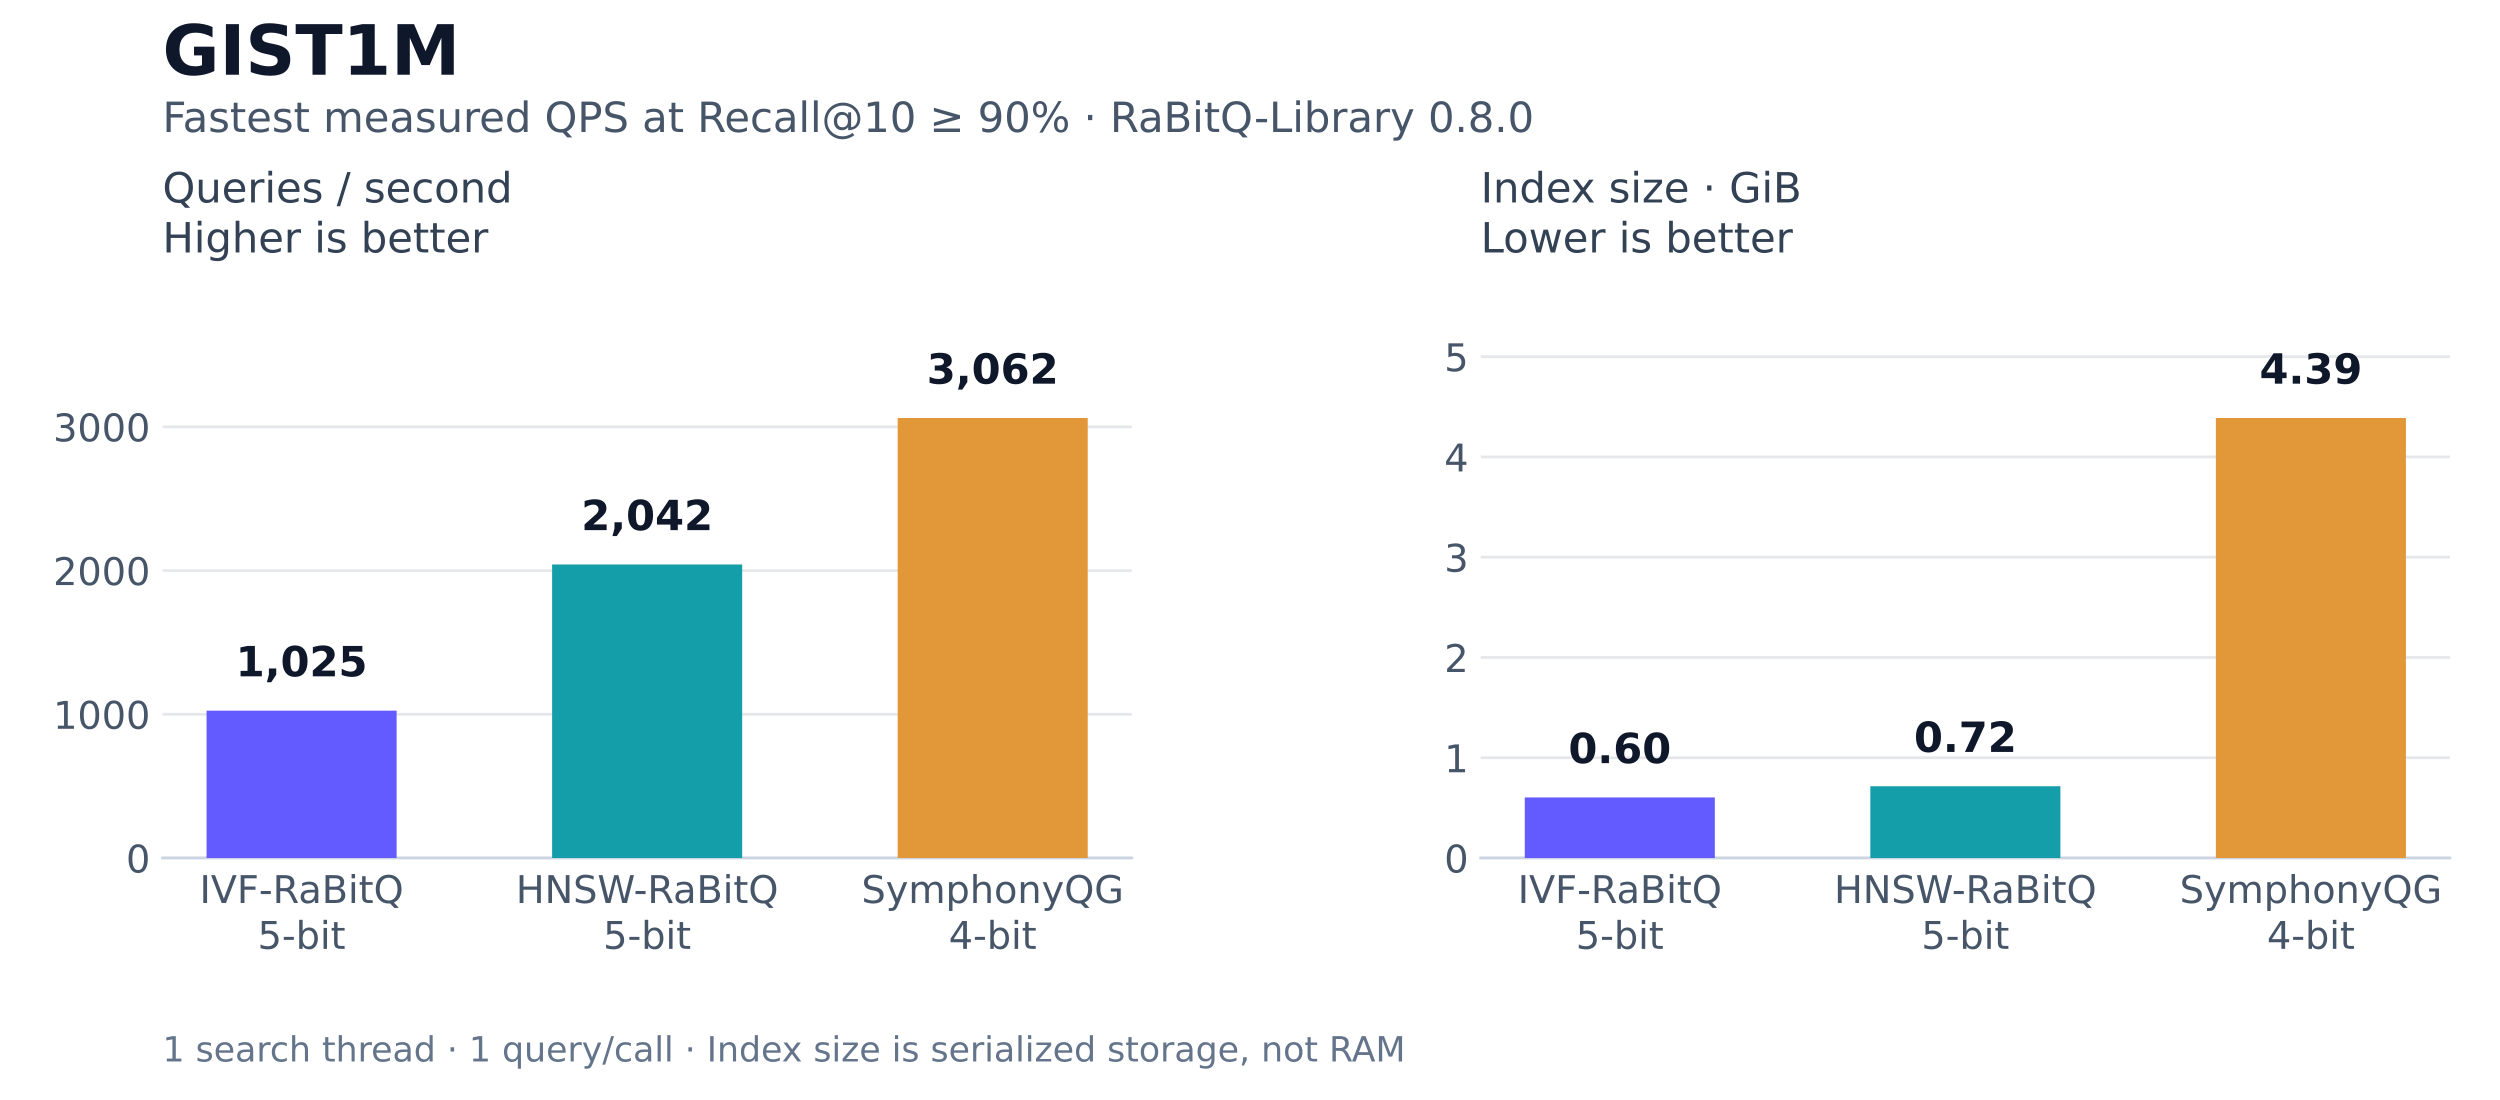
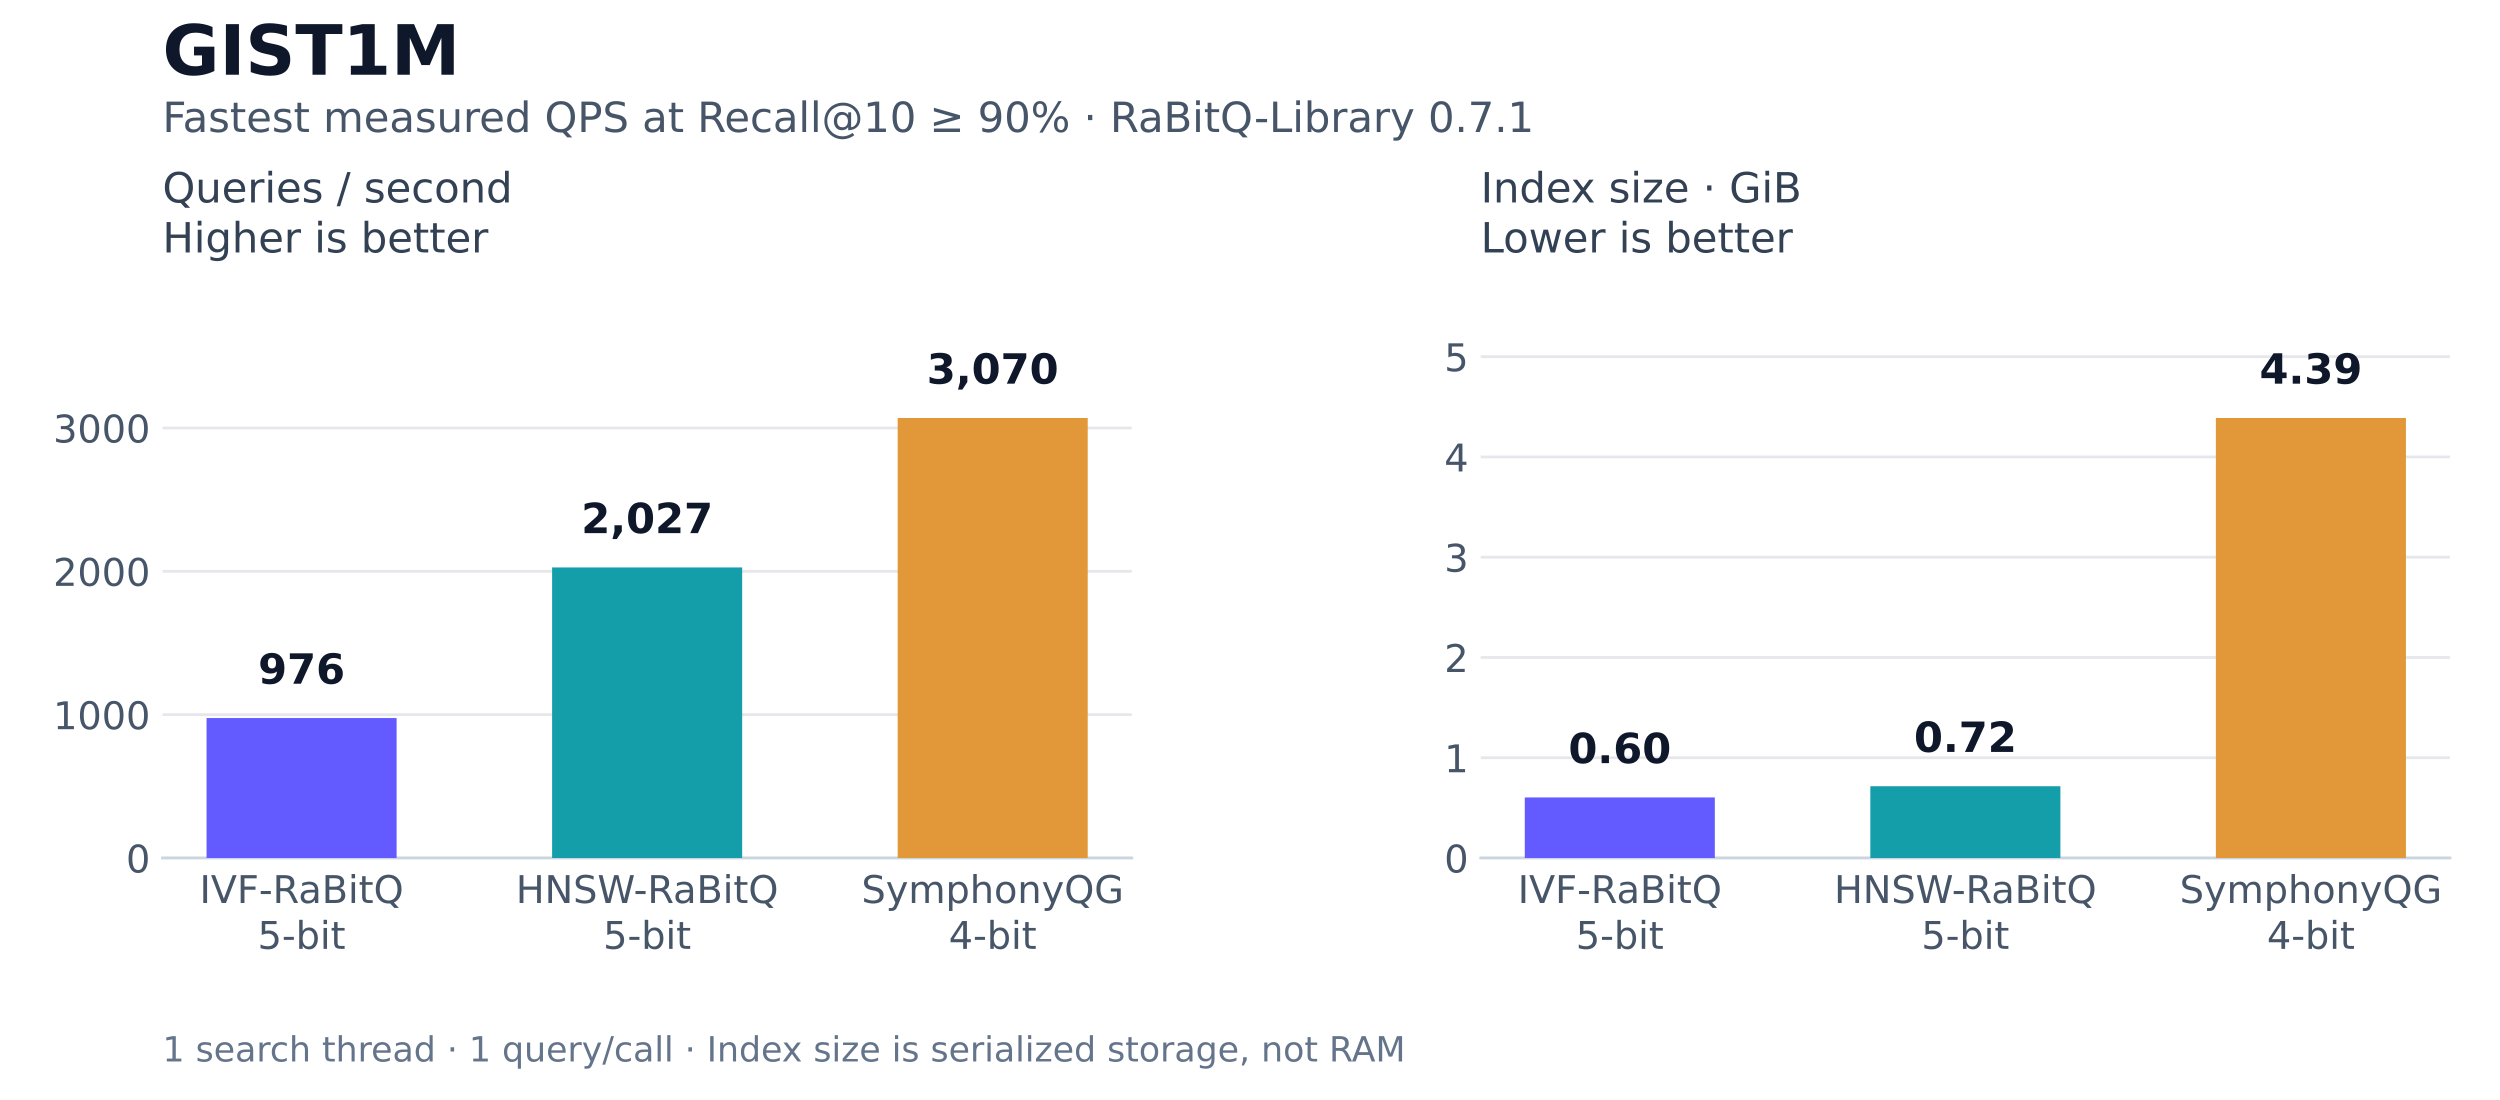
<svg xmlns="http://www.w3.org/2000/svg" width="720pt" height="316.8pt" viewBox="0 0 720 316.8" version="1.1">
  <defs>
    <style type="text/css">*{stroke-linejoin: round; stroke-linecap: butt}</style>
  </defs>
  <g id="figure_1">
    <g id="patch_1">
      <path d="M 0 316.8 L 720 316.8 L 720 0 L 0 0 z " style="fill: #ffffff" />
    </g>
    <g id="axes_1">
      <g id="patch_2">
        <path d="M 46.8 247.104 L 325.953 247.104 L 325.953 88.704 L 46.8 88.704 z " style="fill: #ffffff" />
      </g>
      <g id="matplotlib.axis_1">
        <g id="xtick_1">
          <g id="line2d_1" />
          <g id="text_1">
            <text style="font-size: 11px; font-family: 'DejaVu Sans', 'Bitstream Vera Sans', 'Computer Modern Sans Serif', 'Lucida Grande', 'Verdana', 'Geneva', 'Lucid', 'Arial', 'Helvetica', 'Avant Garde', sans-serif; fill: #475569" transform="translate(57.46602 260.0634)">IVF-RaBitQ</text>
            <text style="font-size: 11px; font-family: 'DejaVu Sans', 'Bitstream Vera Sans', 'Computer Modern Sans Serif', 'Lucida Grande', 'Verdana', 'Geneva', 'Lucid', 'Arial', 'Helvetica', 'Avant Garde', sans-serif; fill: #475569" transform="translate(74.19719 273.2664)">5-bit</text>
          </g>
        </g>
        <g id="xtick_2">
          <g id="line2d_2" />
          <g id="text_2">
            <text style="font-size: 11px; font-family: 'DejaVu Sans', 'Bitstream Vera Sans', 'Computer Modern Sans Serif', 'Lucida Grande', 'Verdana', 'Geneva', 'Lucid', 'Arial', 'Helvetica', 'Avant Garde', sans-serif; fill: #475569" transform="translate(148.5758 260.0634)">HNSW-RaBitQ</text>
            <text style="font-size: 11px; font-family: 'DejaVu Sans', 'Bitstream Vera Sans', 'Computer Modern Sans Serif', 'Lucida Grande', 'Verdana', 'Geneva', 'Lucid', 'Arial', 'Helvetica', 'Avant Garde', sans-serif; fill: #475569" transform="translate(173.7168 273.2664)">5-bit</text>
          </g>
        </g>
        <g id="xtick_3">
          <g id="line2d_3" />
          <g id="text_3">
            <text style="font-size: 11px; font-family: 'DejaVu Sans', 'Bitstream Vera Sans', 'Computer Modern Sans Serif', 'Lucida Grande', 'Verdana', 'Geneva', 'Lucid', 'Arial', 'Helvetica', 'Avant Garde', sans-serif; fill: #475569" transform="translate(248.1169 260.0634)">SymphonyQG</text>
            <text style="font-size: 11px; font-family: 'DejaVu Sans', 'Bitstream Vera Sans', 'Computer Modern Sans Serif', 'Lucida Grande', 'Verdana', 'Geneva', 'Lucid', 'Arial', 'Helvetica', 'Avant Garde', sans-serif; fill: #475569" transform="translate(273.2364 273.2664)">4-bit</text>
          </g>
        </g>
      </g>
      <g id="matplotlib.axis_2">
        <g id="ytick_1">
          <g id="line2d_4">
            <path d="M 46.8 247.104 L 325.953 247.104 " clip-path="url(#p5fa146be57)" style="fill: none; stroke: #e5e7eb; stroke-width: 0.8; stroke-linecap: square" />
          </g>
          <g id="line2d_5" />
          <g id="text_4">
            <text style="font-size: 11px; font-family: 'DejaVu Sans', 'Bitstream Vera Sans', 'Computer Modern Sans Serif', 'Lucida Grande', 'Verdana', 'Geneva', 'Lucid', 'Arial', 'Helvetica', 'Avant Garde', sans-serif; text-anchor: end; fill: #475569" x="43.3" y="251.283" transform="rotate(-0 43.3 251.2827)">0</text>
          </g>
        </g>
        <g id="ytick_2">
          <g id="line2d_6">
-             <path d="M 46.8 205.713 L 325.953 205.713 " clip-path="url(#p5fa146be57)" style="fill: none; stroke: #e5e7eb; stroke-width: 0.8; stroke-linecap: square" />
+             <path d="M 46.8 205.824 L 325.953 205.824 " clip-path="url(#p5fa146be57)" style="fill: none; stroke: #e5e7eb; stroke-width: 0.8; stroke-linecap: square" />
          </g>
          <g id="line2d_7" />
          <g id="text_5">
-             <text style="font-size: 11px; font-family: 'DejaVu Sans', 'Bitstream Vera Sans', 'Computer Modern Sans Serif', 'Lucida Grande', 'Verdana', 'Geneva', 'Lucid', 'Arial', 'Helvetica', 'Avant Garde', sans-serif; text-anchor: end; fill: #475569" x="43.3" y="209.892" transform="rotate(-0 43.3 209.8922)">1000</text>
+             <text style="font-size: 11px; font-family: 'DejaVu Sans', 'Bitstream Vera Sans', 'Computer Modern Sans Serif', 'Lucida Grande', 'Verdana', 'Geneva', 'Lucid', 'Arial', 'Helvetica', 'Avant Garde', sans-serif; text-anchor: end; fill: #475569" x="43.3" y="210.003" transform="rotate(-0 43.3 210.0028)">1000</text>
          </g>
        </g>
        <g id="ytick_3">
          <g id="line2d_8">
-             <path d="M 46.8 164.323 L 325.953 164.323 " clip-path="url(#p5fa146be57)" style="fill: none; stroke: #e5e7eb; stroke-width: 0.8; stroke-linecap: square" />
+             <path d="M 46.8 164.544 L 325.953 164.544 " clip-path="url(#p5fa146be57)" style="fill: none; stroke: #e5e7eb; stroke-width: 0.8; stroke-linecap: square" />
          </g>
          <g id="line2d_9" />
          <g id="text_6">
-             <text style="font-size: 11px; font-family: 'DejaVu Sans', 'Bitstream Vera Sans', 'Computer Modern Sans Serif', 'Lucida Grande', 'Verdana', 'Geneva', 'Lucid', 'Arial', 'Helvetica', 'Avant Garde', sans-serif; text-anchor: end; fill: #475569" x="43.3" y="168.502" transform="rotate(-0 43.3 168.5017)">2000</text>
+             <text style="font-size: 11px; font-family: 'DejaVu Sans', 'Bitstream Vera Sans', 'Computer Modern Sans Serif', 'Lucida Grande', 'Verdana', 'Geneva', 'Lucid', 'Arial', 'Helvetica', 'Avant Garde', sans-serif; text-anchor: end; fill: #475569" x="43.3" y="168.723" transform="rotate(-0 43.3 168.7229)">2000</text>
          </g>
        </g>
        <g id="ytick_4">
          <g id="line2d_10">
-             <path d="M 46.8 122.932 L 325.953 122.932 " clip-path="url(#p5fa146be57)" style="fill: none; stroke: #e5e7eb; stroke-width: 0.8; stroke-linecap: square" />
+             <path d="M 46.8 123.264 L 325.953 123.264 " clip-path="url(#p5fa146be57)" style="fill: none; stroke: #e5e7eb; stroke-width: 0.8; stroke-linecap: square" />
          </g>
          <g id="line2d_11" />
          <g id="text_7">
-             <text style="font-size: 11px; font-family: 'DejaVu Sans', 'Bitstream Vera Sans', 'Computer Modern Sans Serif', 'Lucida Grande', 'Verdana', 'Geneva', 'Lucid', 'Arial', 'Helvetica', 'Avant Garde', sans-serif; text-anchor: end; fill: #475569" x="43.3" y="127.111" transform="rotate(-0 43.3 127.1112)">3000</text>
+             <text style="font-size: 11px; font-family: 'DejaVu Sans', 'Bitstream Vera Sans', 'Computer Modern Sans Serif', 'Lucida Grande', 'Verdana', 'Geneva', 'Lucid', 'Arial', 'Helvetica', 'Avant Garde', sans-serif; text-anchor: end; fill: #475569" x="43.3" y="127.443" transform="rotate(-0 43.3 127.443)">3000</text>
          </g>
        </g>
      </g>
      <g id="patch_3">
        <path d="M 46.8 247.104 L 325.953 247.104 " style="fill: none; stroke: #cbd5e1; stroke-width: 0.8; stroke-linejoin: miter; stroke-linecap: square" />
      </g>
      <g id="patch_4">
-         <path d="M 59.489 247.104 L 114.225 247.104 L 114.225 204.667 L 59.489 204.667 z " clip-path="url(#p5fa146be57)" style="fill: #635bff" />
+         <path d="M 59.489 247.104 L 114.225 247.104 L 114.225 206.796 L 59.489 206.796 z " clip-path="url(#p5fa146be57)" style="fill: #635bff" />
      </g>
      <g id="patch_5">
-         <path d="M 159.008 247.104 L 213.744 247.104 L 213.744 162.571 L 159.008 162.571 z " clip-path="url(#p5fa146be57)" style="fill: #149eaa" />
+         <path d="M 159.008 247.104 L 213.744 247.104 L 213.744 163.424 L 159.008 163.424 z " clip-path="url(#p5fa146be57)" style="fill: #149eaa" />
      </g>
      <g id="patch_6">
        <path d="M 258.528 247.104 L 313.264 247.104 L 313.264 120.384 L 258.528 120.384 z " clip-path="url(#p5fa146be57)" style="fill: #e29838" />
      </g>
      <g id="text_8">
-         <text style="font-weight: 700; font-size: 12px; font-family: 'DejaVu Sans', 'Bitstream Vera Sans', 'Computer Modern Sans Serif', 'Lucida Grande', 'Verdana', 'Geneva', 'Lucid', 'Arial', 'Helvetica', 'Avant Garde', sans-serif; text-anchor: middle; fill: #0f172a" x="86.857" y="194.784" transform="rotate(-0 86.85665 194.7841)">1,025</text>
+         <text style="font-weight: 700; font-size: 12px; font-family: 'DejaVu Sans', 'Bitstream Vera Sans', 'Computer Modern Sans Serif', 'Lucida Grande', 'Verdana', 'Geneva', 'Lucid', 'Arial', 'Helvetica', 'Avant Garde', sans-serif; text-anchor: middle; fill: #0f172a" x="86.857" y="196.913" transform="rotate(-0 86.85665 196.9127)">976</text>
      </g>
      <g id="text_9">
-         <text style="font-weight: 700; font-size: 12px; font-family: 'DejaVu Sans', 'Bitstream Vera Sans', 'Computer Modern Sans Serif', 'Lucida Grande', 'Verdana', 'Geneva', 'Lucid', 'Arial', 'Helvetica', 'Avant Garde', sans-serif; text-anchor: middle; fill: #0f172a" x="186.376" y="152.688" transform="rotate(-0 186.3763 152.688)">2,042</text>
+         <text style="font-weight: 700; font-size: 12px; font-family: 'DejaVu Sans', 'Bitstream Vera Sans', 'Computer Modern Sans Serif', 'Lucida Grande', 'Verdana', 'Geneva', 'Lucid', 'Arial', 'Helvetica', 'Avant Garde', sans-serif; text-anchor: middle; fill: #0f172a" x="186.376" y="153.541" transform="rotate(-0 186.3763 153.5412)">2,027</text>
      </g>
      <g id="text_10">
-         <text style="font-weight: 700; font-size: 12px; font-family: 'DejaVu Sans', 'Bitstream Vera Sans', 'Computer Modern Sans Serif', 'Lucida Grande', 'Verdana', 'Geneva', 'Lucid', 'Arial', 'Helvetica', 'Avant Garde', sans-serif; text-anchor: middle; fill: #0f172a" x="285.896" y="110.501" transform="rotate(-0 285.8959 110.5012)">3,062</text>
+         <text style="font-weight: 700; font-size: 12px; font-family: 'DejaVu Sans', 'Bitstream Vera Sans', 'Computer Modern Sans Serif', 'Lucida Grande', 'Verdana', 'Geneva', 'Lucid', 'Arial', 'Helvetica', 'Avant Garde', sans-serif; text-anchor: middle; fill: #0f172a" x="285.896" y="110.501" transform="rotate(-0 285.8959 110.5012)">3,070</text>
      </g>
      <g id="text_11">
        <text style="font-size: 12px; font-family: 'DejaVu Sans', 'Bitstream Vera Sans', 'Computer Modern Sans Serif', 'Lucida Grande', 'Verdana', 'Geneva', 'Lucid', 'Arial', 'Helvetica', 'Avant Garde', sans-serif; fill: #334155" transform="translate(46.8 58.30072)">Queries / second</text>
        <text style="font-size: 12px; font-family: 'DejaVu Sans', 'Bitstream Vera Sans', 'Computer Modern Sans Serif', 'Lucida Grande', 'Verdana', 'Geneva', 'Lucid', 'Arial', 'Helvetica', 'Avant Garde', sans-serif; fill: #334155" transform="translate(46.8 72.704)">Higher is better</text>
      </g>
    </g>
    <g id="axes_2">
      <g id="patch_7">
        <path d="M 426.447 247.104 L 705.6 247.104 L 705.6 88.704 L 426.447 88.704 z " style="fill: #ffffff" />
      </g>
      <g id="matplotlib.axis_3">
        <g id="xtick_4">
          <g id="line2d_12" />
          <g id="text_12">
            <text style="font-size: 11px; font-family: 'DejaVu Sans', 'Bitstream Vera Sans', 'Computer Modern Sans Serif', 'Lucida Grande', 'Verdana', 'Geneva', 'Lucid', 'Arial', 'Helvetica', 'Avant Garde', sans-serif; fill: #475569" transform="translate(437.1135 260.0634)">IVF-RaBitQ</text>
            <text style="font-size: 11px; font-family: 'DejaVu Sans', 'Bitstream Vera Sans', 'Computer Modern Sans Serif', 'Lucida Grande', 'Verdana', 'Geneva', 'Lucid', 'Arial', 'Helvetica', 'Avant Garde', sans-serif; fill: #475569" transform="translate(453.8447 273.2664)">5-bit</text>
          </g>
        </g>
        <g id="xtick_5">
          <g id="line2d_13" />
          <g id="text_13">
            <text style="font-size: 11px; font-family: 'DejaVu Sans', 'Bitstream Vera Sans', 'Computer Modern Sans Serif', 'Lucida Grande', 'Verdana', 'Geneva', 'Lucid', 'Arial', 'Helvetica', 'Avant Garde', sans-serif; fill: #475569" transform="translate(528.2233 260.0634)">HNSW-RaBitQ</text>
            <text style="font-size: 11px; font-family: 'DejaVu Sans', 'Bitstream Vera Sans', 'Computer Modern Sans Serif', 'Lucida Grande', 'Verdana', 'Geneva', 'Lucid', 'Arial', 'Helvetica', 'Avant Garde', sans-serif; fill: #475569" transform="translate(553.3643 273.2664)">5-bit</text>
          </g>
        </g>
        <g id="xtick_6">
          <g id="line2d_14" />
          <g id="text_14">
            <text style="font-size: 11px; font-family: 'DejaVu Sans', 'Bitstream Vera Sans', 'Computer Modern Sans Serif', 'Lucida Grande', 'Verdana', 'Geneva', 'Lucid', 'Arial', 'Helvetica', 'Avant Garde', sans-serif; fill: #475569" transform="translate(627.7644 260.0634)">SymphonyQG</text>
            <text style="font-size: 11px; font-family: 'DejaVu Sans', 'Bitstream Vera Sans', 'Computer Modern Sans Serif', 'Lucida Grande', 'Verdana', 'Geneva', 'Lucid', 'Arial', 'Helvetica', 'Avant Garde', sans-serif; fill: #475569" transform="translate(652.8839 273.2664)">4-bit</text>
          </g>
        </g>
      </g>
      <g id="matplotlib.axis_4">
        <g id="ytick_5">
          <g id="line2d_15">
            <path d="M 426.447 247.104 L 705.6 247.104 " clip-path="url(#p77858e02fd)" style="fill: none; stroke: #e5e7eb; stroke-width: 0.8; stroke-linecap: square" />
          </g>
          <g id="line2d_16" />
          <g id="text_15">
            <text style="font-size: 11px; font-family: 'DejaVu Sans', 'Bitstream Vera Sans', 'Computer Modern Sans Serif', 'Lucida Grande', 'Verdana', 'Geneva', 'Lucid', 'Arial', 'Helvetica', 'Avant Garde', sans-serif; text-anchor: end; fill: #475569" x="422.947" y="251.283" transform="rotate(-0 422.9475 251.2827)">0</text>
          </g>
        </g>
        <g id="ytick_6">
          <g id="line2d_17">
            <path d="M 426.447 218.228 L 705.6 218.228 " clip-path="url(#p77858e02fd)" style="fill: none; stroke: #e5e7eb; stroke-width: 0.8; stroke-linecap: square" />
          </g>
          <g id="line2d_18" />
          <g id="text_16">
            <text style="font-size: 11px; font-family: 'DejaVu Sans', 'Bitstream Vera Sans', 'Computer Modern Sans Serif', 'Lucida Grande', 'Verdana', 'Geneva', 'Lucid', 'Arial', 'Helvetica', 'Avant Garde', sans-serif; text-anchor: end; fill: #475569" x="422.947" y="222.407" transform="rotate(-0 422.9475 222.4066)">1</text>
          </g>
        </g>
        <g id="ytick_7">
          <g id="line2d_19">
            <path d="M 426.447 189.352 L 705.6 189.352 " clip-path="url(#p77858e02fd)" style="fill: none; stroke: #e5e7eb; stroke-width: 0.8; stroke-linecap: square" />
          </g>
          <g id="line2d_20" />
          <g id="text_17">
            <text style="font-size: 11px; font-family: 'DejaVu Sans', 'Bitstream Vera Sans', 'Computer Modern Sans Serif', 'Lucida Grande', 'Verdana', 'Geneva', 'Lucid', 'Arial', 'Helvetica', 'Avant Garde', sans-serif; text-anchor: end; fill: #475569" x="422.947" y="193.53" transform="rotate(-0 422.9475 193.5304)">2</text>
          </g>
        </g>
        <g id="ytick_8">
          <g id="line2d_21">
            <path d="M 426.447 160.476 L 705.6 160.476 " clip-path="url(#p77858e02fd)" style="fill: none; stroke: #e5e7eb; stroke-width: 0.8; stroke-linecap: square" />
          </g>
          <g id="line2d_22" />
          <g id="text_18">
            <text style="font-size: 11px; font-family: 'DejaVu Sans', 'Bitstream Vera Sans', 'Computer Modern Sans Serif', 'Lucida Grande', 'Verdana', 'Geneva', 'Lucid', 'Arial', 'Helvetica', 'Avant Garde', sans-serif; text-anchor: end; fill: #475569" x="422.947" y="164.654" transform="rotate(-0 422.9475 164.6542)">3</text>
          </g>
        </g>
        <g id="ytick_9">
          <g id="line2d_23">
            <path d="M 426.447 131.599 L 705.6 131.599 " clip-path="url(#p77858e02fd)" style="fill: none; stroke: #e5e7eb; stroke-width: 0.8; stroke-linecap: square" />
          </g>
          <g id="line2d_24" />
          <g id="text_19">
            <text style="font-size: 11px; font-family: 'DejaVu Sans', 'Bitstream Vera Sans', 'Computer Modern Sans Serif', 'Lucida Grande', 'Verdana', 'Geneva', 'Lucid', 'Arial', 'Helvetica', 'Avant Garde', sans-serif; text-anchor: end; fill: #475569" x="422.947" y="135.778" transform="rotate(-0 422.9475 135.7781)">4</text>
          </g>
        </g>
        <g id="ytick_10">
          <g id="line2d_25">
            <path d="M 426.447 102.723 L 705.6 102.723 " clip-path="url(#p77858e02fd)" style="fill: none; stroke: #e5e7eb; stroke-width: 0.8; stroke-linecap: square" />
          </g>
          <g id="line2d_26" />
          <g id="text_20">
            <text style="font-size: 11px; font-family: 'DejaVu Sans', 'Bitstream Vera Sans', 'Computer Modern Sans Serif', 'Lucida Grande', 'Verdana', 'Geneva', 'Lucid', 'Arial', 'Helvetica', 'Avant Garde', sans-serif; text-anchor: end; fill: #475569" x="422.947" y="106.902" transform="rotate(-0 422.9475 106.9019)">5</text>
          </g>
        </g>
      </g>
      <g id="patch_8">
        <path d="M 426.447 247.104 L 705.6 247.104 " style="fill: none; stroke: #cbd5e1; stroke-width: 0.8; stroke-linejoin: miter; stroke-linecap: square" />
      </g>
      <g id="patch_9">
-         <path d="M 439.136 247.104 L 493.872 247.104 L 493.872 229.665 L 439.136 229.665 z " clip-path="url(#p77858e02fd)" style="fill: #635bff" />
+         <path d="M 439.136 247.104 L 493.872 247.104 L 493.872 229.663 L 439.136 229.663 z " clip-path="url(#p77858e02fd)" style="fill: #635bff" />
      </g>
      <g id="patch_10">
        <path d="M 538.656 247.104 L 593.392 247.104 L 593.392 226.434 L 538.656 226.434 z " clip-path="url(#p77858e02fd)" style="fill: #149eaa" />
      </g>
      <g id="patch_11">
        <path d="M 638.175 247.104 L 692.911 247.104 L 692.911 120.384 L 638.175 120.384 z " clip-path="url(#p77858e02fd)" style="fill: #e29838" />
      </g>
      <g id="text_21">
-         <text style="font-weight: 700; font-size: 12px; font-family: 'DejaVu Sans', 'Bitstream Vera Sans', 'Computer Modern Sans Serif', 'Lucida Grande', 'Verdana', 'Geneva', 'Lucid', 'Arial', 'Helvetica', 'Avant Garde', sans-serif; text-anchor: middle; fill: #0f172a" x="466.504" y="219.782" transform="rotate(-0 466.5041 219.7817)">0.60</text>
+         <text style="font-weight: 700; font-size: 12px; font-family: 'DejaVu Sans', 'Bitstream Vera Sans', 'Computer Modern Sans Serif', 'Lucida Grande', 'Verdana', 'Geneva', 'Lucid', 'Arial', 'Helvetica', 'Avant Garde', sans-serif; text-anchor: middle; fill: #0f172a" x="466.504" y="219.78" transform="rotate(-0 466.5041 219.7803)">0.60</text>
      </g>
      <g id="text_22">
        <text style="font-weight: 700; font-size: 12px; font-family: 'DejaVu Sans', 'Bitstream Vera Sans', 'Computer Modern Sans Serif', 'Lucida Grande', 'Verdana', 'Geneva', 'Lucid', 'Arial', 'Helvetica', 'Avant Garde', sans-serif; text-anchor: middle; fill: #0f172a" x="566.024" y="216.552" transform="rotate(-0 566.0237 216.5515)">0.72</text>
      </g>
      <g id="text_23">
        <text style="font-weight: 700; font-size: 12px; font-family: 'DejaVu Sans', 'Bitstream Vera Sans', 'Computer Modern Sans Serif', 'Lucida Grande', 'Verdana', 'Geneva', 'Lucid', 'Arial', 'Helvetica', 'Avant Garde', sans-serif; text-anchor: middle; fill: #0f172a" x="665.543" y="110.501" transform="rotate(-0 665.5434 110.5012)">4.39</text>
      </g>
      <g id="text_24">
        <text style="font-size: 12px; font-family: 'DejaVu Sans', 'Bitstream Vera Sans', 'Computer Modern Sans Serif', 'Lucida Grande', 'Verdana', 'Geneva', 'Lucid', 'Arial', 'Helvetica', 'Avant Garde', sans-serif; fill: #334155" transform="translate(426.4475 58.30072)">Index size · GiB</text>
        <text style="font-size: 12px; font-family: 'DejaVu Sans', 'Bitstream Vera Sans', 'Computer Modern Sans Serif', 'Lucida Grande', 'Verdana', 'Geneva', 'Lucid', 'Arial', 'Helvetica', 'Avant Garde', sans-serif; fill: #334155" transform="translate(426.4475 72.704)">Lower is better</text>
      </g>
    </g>
    <g id="text_25">
      <text style="font-weight: 700; font-size: 20px; font-family: 'DejaVu Sans', 'Bitstream Vera Sans', 'Computer Modern Sans Serif', 'Lucida Grande', 'Verdana', 'Geneva', 'Lucid', 'Arial', 'Helvetica', 'Avant Garde', sans-serif; text-anchor: start; fill: #0f172a" x="46.8" y="21.531" transform="rotate(-0 46.8 21.53131)">GIST1M</text>
    </g>
    <g id="text_26">
-       <text style="font-size: 12px; font-family: 'DejaVu Sans', 'Bitstream Vera Sans', 'Computer Modern Sans Serif', 'Lucida Grande', 'Verdana', 'Geneva', 'Lucid', 'Arial', 'Helvetica', 'Avant Garde', sans-serif; text-anchor: start; fill: #475569" x="46.8" y="38.016" transform="rotate(-0 46.8 38.016)">Fastest measured QPS at Recall@10 ≥ 90% · RaBitQ-Library 0.8.0</text>
+       <text style="font-size: 12px; font-family: 'DejaVu Sans', 'Bitstream Vera Sans', 'Computer Modern Sans Serif', 'Lucida Grande', 'Verdana', 'Geneva', 'Lucid', 'Arial', 'Helvetica', 'Avant Garde', sans-serif; text-anchor: start; fill: #475569" x="46.8" y="38.016" transform="rotate(-0 46.8 38.016)">Fastest measured QPS at Recall@10 ≥ 90% · RaBitQ-Library 0.7.1</text>
    </g>
    <g id="text_27">
      <text style="font-size: 10px; font-family: 'DejaVu Sans', 'Bitstream Vera Sans', 'Computer Modern Sans Serif', 'Lucida Grande', 'Verdana', 'Geneva', 'Lucid', 'Arial', 'Helvetica', 'Avant Garde', sans-serif; text-anchor: start; fill: #64748b" x="46.8" y="305.712" transform="rotate(-0 46.8 305.712)">1 search thread · 1 query/call · Index size is serialized storage, not RAM</text>
    </g>
  </g>
  <defs>
    <clipPath id="p5fa146be57">
      <rect x="46.8" y="88.704" width="279.153" height="158.4" />
    </clipPath>
    <clipPath id="p77858e02fd">
      <rect x="426.447" y="88.704" width="279.153" height="158.4" />
    </clipPath>
  </defs>
</svg>
